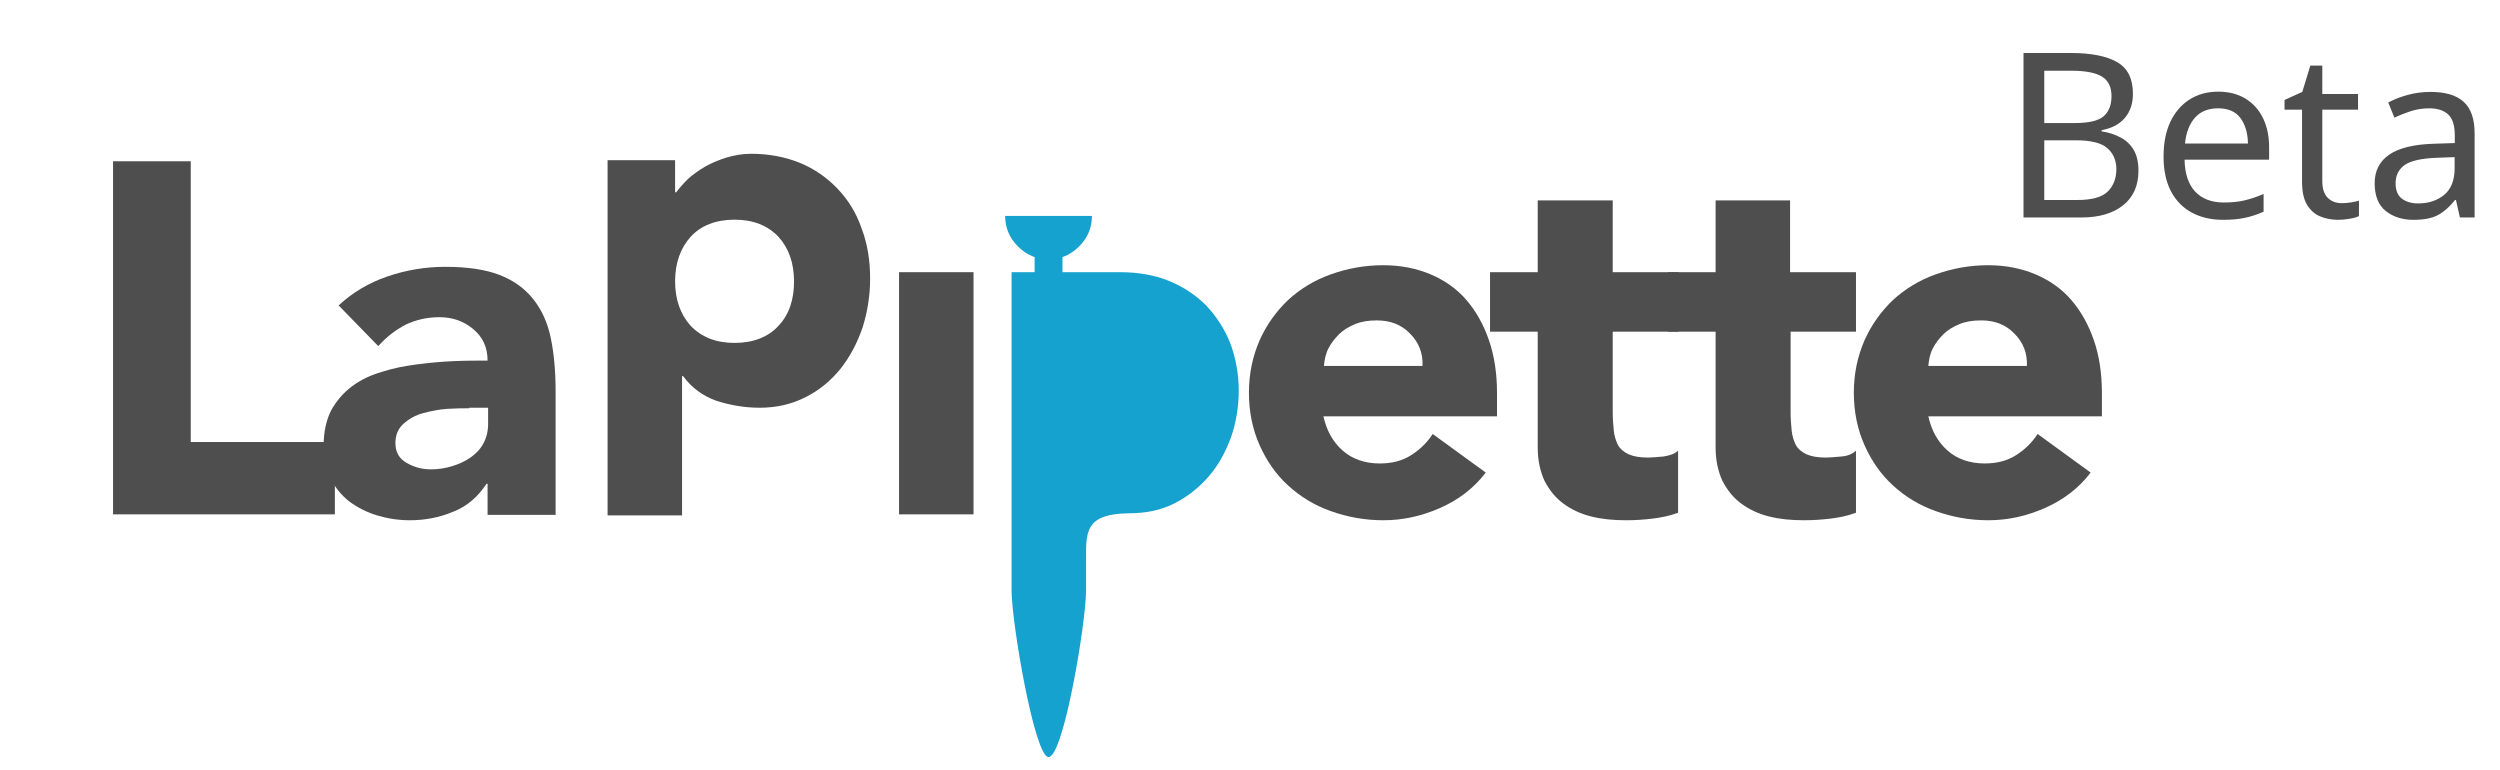
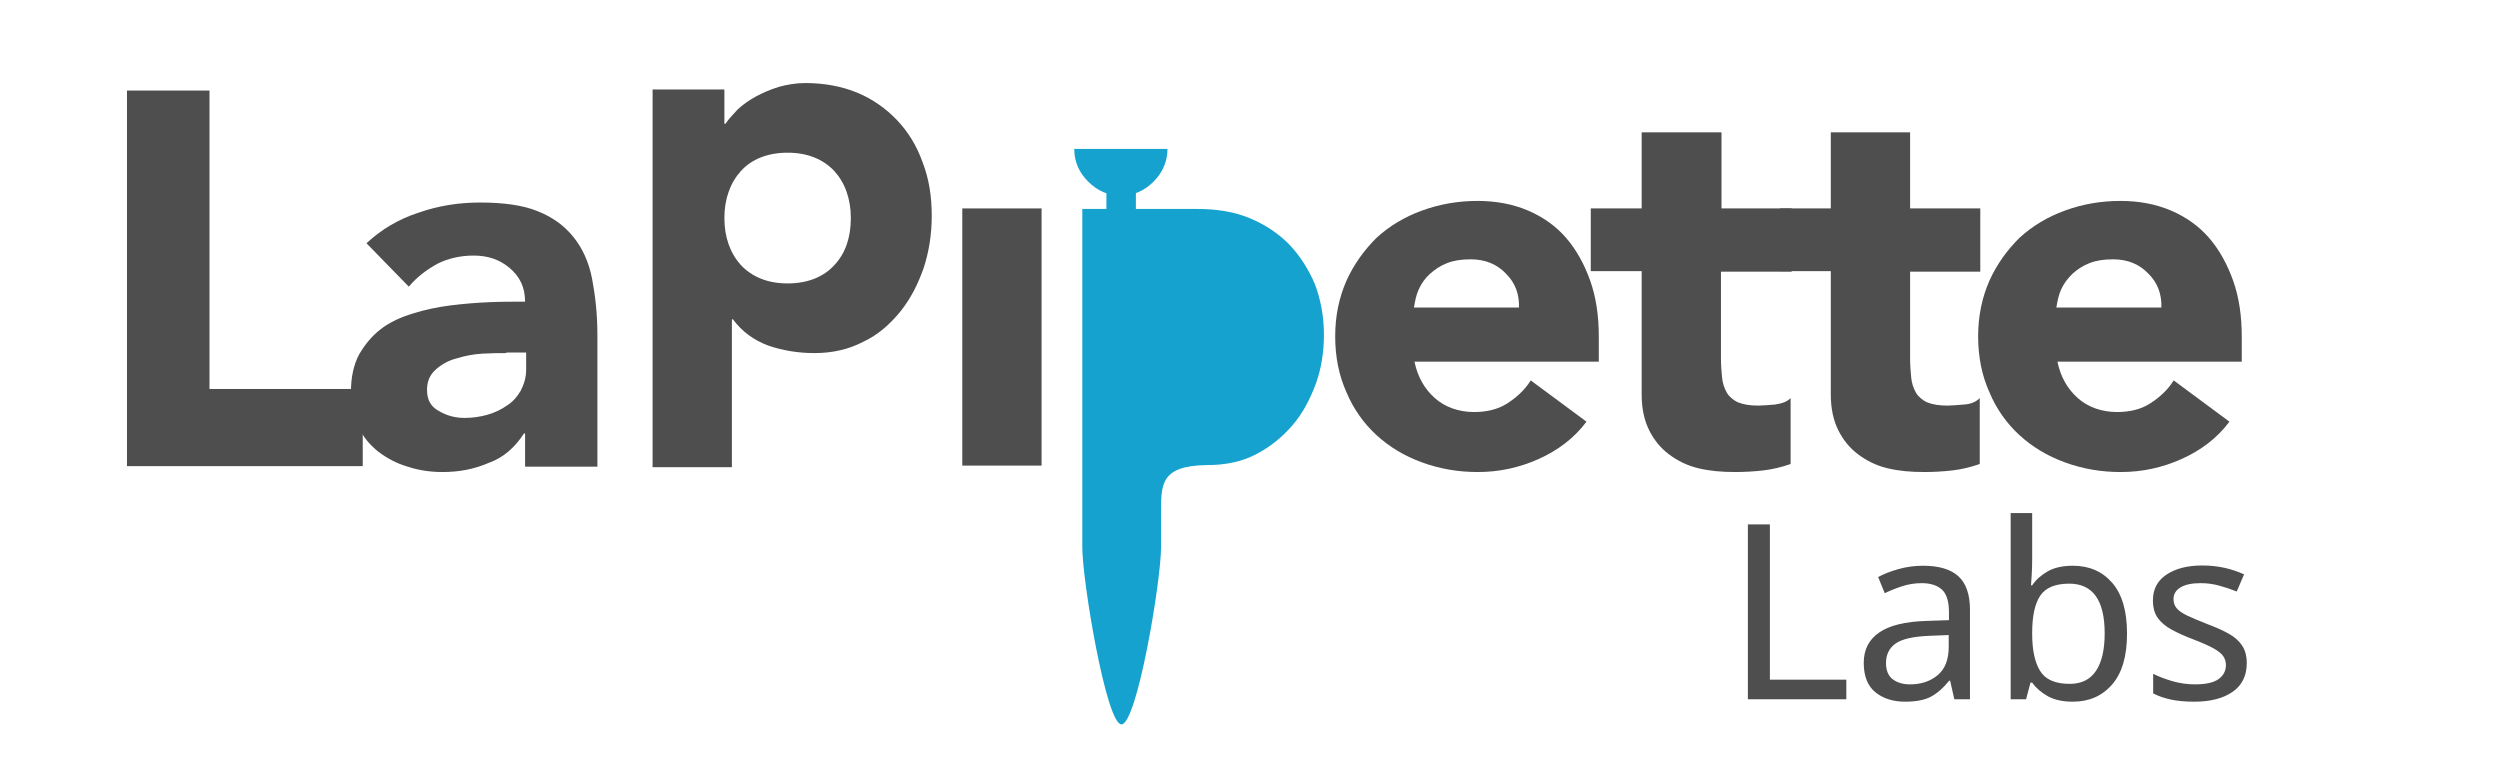
<svg xmlns="http://www.w3.org/2000/svg" version="1.1" id="Layer_1" x="0px" y="0px" viewBox="0 0 466.6 143.6" style="enable-background:new 0 0 466.6 143.6;" xml:space="preserve">
  <style type="text/css">
	.st0{fill:#4E4E4E;}
	.st1{fill:#15A2CE;}
	.st2{font-family:'Avenir-Light';}
- 	.st3{font-size:43px;}
+ 	.st3{font-size:45.711px;}
</style>
-   <path class="st0" d="M21.1,30.1h14.5v52.4h26.9V96H21.1V30.1z" />
-   <path class="st0" d="M91,90.3h-0.2c-1.6,2.4-3.6,4.2-6.2,5.2c-2.6,1.1-5.3,1.6-8.1,1.6c-2.1,0-4.1-0.3-6.1-0.9  c-2-0.6-3.7-1.5-5.2-2.6c-1.5-1.2-2.7-2.6-3.5-4.4c-0.9-1.7-1.3-3.8-1.3-6c0-2.6,0.5-4.8,1.4-6.6c1-1.8,2.3-3.3,3.9-4.5  c1.6-1.2,3.5-2.1,5.6-2.7c2.1-0.7,4.3-1.1,6.6-1.4c2.3-0.3,4.5-0.5,6.8-0.6c2.3-0.1,4.4-0.1,6.3-0.1c0-2.5-0.9-4.4-2.7-5.9  c-1.8-1.5-3.9-2.2-6.3-2.2c-2.3,0-4.4,0.5-6.3,1.4c-1.9,1-3.6,2.3-5.1,4l-7.4-7.6c2.6-2.4,5.6-4.2,9.1-5.4c3.5-1.2,7.1-1.8,10.8-1.8  c4.1,0,7.5,0.5,10.1,1.5c2.6,1,4.7,2.5,6.3,4.5c1.6,2,2.7,4.4,3.3,7.3c0.6,2.9,0.9,6.2,0.9,10v23H91V90.3z M87.6,76.2  c-1.1,0-2.4,0-4,0.1c-1.6,0.1-3.1,0.4-4.6,0.8c-1.5,0.4-2.7,1.1-3.7,2c-1,0.9-1.5,2.1-1.5,3.6c0,1.7,0.7,2.9,2.1,3.7  c1.4,0.8,2.9,1.2,4.5,1.2c1.4,0,2.7-0.2,4-0.6c1.3-0.4,2.4-0.9,3.4-1.6c1-0.7,1.8-1.5,2.4-2.6c0.6-1.1,0.9-2.3,0.9-3.7v-3H87.6z" />
-   <path class="st1" d="M203.8,40.3c0,2.2-0.8,4.1-2.4,5.7c-1.6,1.6-3.5,2.4-5.7,2.4s-4.1-0.8-5.7-2.4c-1.6-1.6-2.4-3.5-2.4-5.7H203.8z  " />
-   <rect x="167.8" y="50.8" class="st0" width="13.9" height="45.2" />
-   <path class="st1" d="M202.7,104.4c0,0,0,4.1,0,5.8c0,6-4.2,31.1-7,31.1c-2.6,0-6.9-25.1-6.9-31.1c0-15.9,0-59.4,0-59.4h12.8l7.4,0  c3.3,0,6.4,0.5,9.1,1.6c2.7,1.1,5,2.6,7,4.6c1.9,2,3.4,4.3,4.5,7c1,2.7,1.6,5.7,1.6,8.9c0,3-0.5,5.9-1.4,8.6c-1,2.7-2.3,5.2-4.1,7.3  c-1.8,2.1-3.9,3.8-6.4,5.1c-2.5,1.3-5.4,1.9-8.6,1.9C202.5,95.9,202.7,99.3,202.7,104.4z M201.8,56.5" />
-   <path class="st0" d="M277.3,88.2c-2.2,2.9-5.1,5.1-8.5,6.6c-3.4,1.5-6.9,2.3-10.6,2.3c-3.5,0-6.7-0.6-9.8-1.7  c-3.1-1.1-5.7-2.7-8-4.8c-2.3-2.1-4-4.6-5.3-7.5c-1.3-2.9-2-6.2-2-9.8c0-3.6,0.7-6.8,2-9.8c1.3-2.9,3.1-5.4,5.3-7.5  c2.3-2.1,4.9-3.7,8-4.8c3.1-1.1,6.3-1.7,9.8-1.7c3.2,0,6.2,0.6,8.8,1.7c2.6,1.1,4.9,2.7,6.7,4.8c1.8,2.1,3.2,4.6,4.2,7.5  c1,2.9,1.5,6.2,1.5,9.8v4.4H247c0.6,2.7,1.8,4.8,3.6,6.4s4.2,2.4,6.9,2.4c2.3,0,4.2-0.5,5.8-1.5c1.6-1,3-2.3,4.1-4L277.3,88.2z   M265.5,68.3c0.1-2.4-0.7-4.4-2.3-6c-1.6-1.7-3.7-2.5-6.2-2.5c-1.6,0-2.9,0.2-4.1,0.7c-1.2,0.5-2.2,1.1-3,1.9  c-0.8,0.8-1.5,1.7-2,2.7c-0.5,1-0.7,2.1-0.8,3.2H265.5z" />
-   <path class="st0" d="M313.3,61.9H301V77c0,1.2,0.1,2.4,0.2,3.4c0.1,1,0.4,1.9,0.8,2.7c0.4,0.7,1.1,1.3,2,1.7  c0.9,0.4,2.1,0.6,3.6,0.6c0.7,0,1.7-0.1,2.9-0.2c1.2-0.2,2.1-0.5,2.7-1.1v11.6c-1.6,0.6-3.2,0.9-4.8,1.1c-1.7,0.2-3.3,0.3-4.9,0.3  c-2.4,0-4.5-0.2-6.5-0.7c-2-0.5-3.7-1.3-5.2-2.4c-1.5-1.1-2.6-2.5-3.5-4.2c-0.8-1.7-1.3-3.8-1.3-6.3V61.9h-8.9V50.8h8.9V37.4H301  v13.4h12.3V61.9z" />
-   <path class="st0" d="M346.5,61.9h-12.3V77c0,1.2,0.1,2.4,0.2,3.4c0.1,1,0.4,1.9,0.8,2.7c0.4,0.7,1.1,1.3,2,1.7  c0.9,0.4,2.1,0.6,3.6,0.6c0.7,0,1.7-0.1,2.9-0.2s2.1-0.5,2.7-1.1v11.6c-1.6,0.6-3.2,0.9-4.8,1.1c-1.7,0.2-3.3,0.3-4.9,0.3  c-2.4,0-4.5-0.2-6.5-0.7c-2-0.5-3.7-1.3-5.2-2.4c-1.5-1.1-2.6-2.5-3.5-4.2c-0.8-1.7-1.3-3.8-1.3-6.3V61.9h-8.9V50.8h8.9V37.4h13.9  v13.4h12.3V61.9z" />
-   <path class="st0" d="M390.2,88.2c-2.2,2.9-5.1,5.1-8.5,6.6c-3.4,1.5-6.9,2.3-10.6,2.3c-3.5,0-6.7-0.6-9.8-1.7  c-3.1-1.1-5.7-2.7-8-4.8c-2.3-2.1-4-4.6-5.3-7.5c-1.3-2.9-2-6.2-2-9.8c0-3.6,0.7-6.8,2-9.8c1.3-2.9,3.1-5.4,5.3-7.5  c2.3-2.1,4.9-3.7,8-4.8c3.1-1.1,6.3-1.7,9.8-1.7c3.2,0,6.2,0.6,8.8,1.7c2.6,1.1,4.9,2.7,6.7,4.8c1.8,2.1,3.2,4.6,4.2,7.5  c1,2.9,1.5,6.2,1.5,9.8v4.4h-32.4c0.6,2.7,1.8,4.8,3.6,6.4s4.2,2.4,6.9,2.4c2.3,0,4.2-0.5,5.8-1.5c1.6-1,3-2.3,4.1-4L390.2,88.2z   M378.3,68.3c0.1-2.4-0.7-4.4-2.3-6c-1.6-1.7-3.7-2.5-6.2-2.5c-1.6,0-2.9,0.2-4.1,0.7c-1.2,0.5-2.2,1.1-3,1.9  c-0.8,0.8-1.5,1.7-2,2.7c-0.5,1-0.7,2.1-0.8,3.2H378.3z" />
-   <rect x="193.1" y="47.1" class="st1" width="5.2" height="6.1" />
-   <path class="st0" d="M113.2,29.9H126v6h0.2c0.6-0.8,1.3-1.6,2.2-2.5c0.9-0.8,2-1.6,3.2-2.3c1.2-0.7,2.5-1.2,4-1.7  c1.4-0.4,2.9-0.7,4.6-0.7c3.3,0,6.4,0.6,9.1,1.7c2.7,1.1,5.1,2.8,7,4.8c2,2.1,3.5,4.5,4.5,7.4c1.1,2.9,1.6,6,1.6,9.4  c0,3.2-0.5,6.2-1.4,9.1c-1,2.9-2.3,5.4-4.1,7.7c-1.8,2.2-3.9,4-6.5,5.3c-2.5,1.3-5.4,2-8.6,2c-2.9,0-5.6-0.5-8.1-1.3  c-2.5-0.9-4.6-2.4-6.2-4.6h-0.2v26h-13.9V29.9z M126,52.5c0,3.4,1,6.2,2.9,8.3c2,2.1,4.7,3.2,8.2,3.2c3.5,0,6.3-1.1,8.2-3.2  c2-2.1,2.9-4.9,2.9-8.3c0-3.4-1-6.2-2.9-8.3c-2-2.1-4.7-3.2-8.2-3.2c-3.5,0-6.3,1.1-8.2,3.2C127,46.3,126,49.1,126,52.5z" />
-   <text transform="matrix(1 0 0 1 373.4969 40.5919)" class="st0 st2 st3">Beta</text>
+   <path class="st0" d="M23.7,16.9h15.4v55.7h28.6V87h-44V16.9z" />
+   <path class="st0" d="M98,80.9h-0.2c-1.7,2.6-3.8,4.5-6.6,5.5c-2.8,1.2-5.6,1.7-8.6,1.7c-2.2,0-4.4-0.3-6.5-1  c-2.1-0.6-3.9-1.6-5.5-2.8c-1.6-1.3-2.9-2.8-3.7-4.7c-1-1.8-1.4-4-1.4-6.4c0-2.8,0.5-5.1,1.5-7c1.1-1.9,2.4-3.5,4.1-4.8  c1.7-1.3,3.7-2.2,6-2.9c2.2-0.7,4.6-1.2,7-1.5c2.4-0.3,4.8-0.5,7.2-0.6c2.4-0.1,4.7-0.1,6.7-0.1c0-2.7-1-4.7-2.9-6.3  c-1.9-1.6-4.1-2.3-6.7-2.3c-2.4,0-4.7,0.5-6.7,1.5c-2,1.1-3.8,2.4-5.4,4.3l-7.9-8.1c2.8-2.6,6-4.5,9.7-5.7c3.7-1.3,7.5-1.9,11.5-1.9  c4.4,0,8,0.5,10.7,1.6c2.8,1.1,5,2.7,6.7,4.8c1.7,2.1,2.9,4.7,3.5,7.8c0.6,3.1,1,6.6,1,10.6v24.5H98V80.9z M94.4,65.9  c-1.2,0-2.6,0-4.3,0.1s-3.3,0.4-4.9,0.9c-1.6,0.4-2.9,1.2-3.9,2.1c-1.1,1-1.6,2.2-1.6,3.8c0,1.8,0.7,3.1,2.2,3.9  c1.5,0.9,3.1,1.3,4.8,1.3c1.5,0,2.9-0.2,4.3-0.6c1.4-0.4,2.6-1,3.6-1.7c1.1-0.7,1.9-1.6,2.6-2.8c0.6-1.2,1-2.4,1-3.9v-3.2h-3.7V65.9  z" />
+   <path class="st1" d="M217.9,27.8c0,2.3-0.9,4.4-2.6,6.1c-1.7,1.7-3.7,2.6-6.1,2.6s-4.4-0.9-6.1-2.6c-1.7-1.7-2.6-3.7-2.6-6.1H217.9z  " />
+   <rect x="179.6" y="38.9" class="st0" width="14.8" height="48" />
+   <path class="st1" d="M216.7,95.9c0,0,0,4.4,0,6.2c0,6.4-4.5,33.1-7.4,33.1c-2.8,0-7.3-26.7-7.3-33.1c0-16.9,0-63.1,0-63.1h13.6h7.9  c3.5,0,6.8,0.5,9.7,1.7c2.9,1.2,5.3,2.8,7.4,4.9c2,2.1,3.6,4.6,4.8,7.4c1.1,2.9,1.7,6.1,1.7,9.5c0,3.2-0.5,6.3-1.5,9.1  c-1.1,2.9-2.4,5.5-4.4,7.8c-1.9,2.2-4.1,4-6.8,5.4c-2.7,1.4-5.7,2-9.1,2C216.5,86.9,216.7,90.5,216.7,95.9z" />
+   <path class="st0" d="M296.1,78.7c-2.3,3.1-5.4,5.4-9,7c-3.6,1.6-7.3,2.4-11.3,2.4c-3.7,0-7.1-0.6-10.4-1.8c-3.3-1.2-6.1-2.9-8.5-5.1  c-2.4-2.2-4.3-4.9-5.6-8c-1.4-3.1-2.1-6.6-2.1-10.4s0.7-7.2,2.1-10.4c1.4-3.1,3.3-5.7,5.6-8c2.4-2.2,5.2-3.9,8.5-5.1  c3.3-1.2,6.7-1.8,10.4-1.8c3.4,0,6.6,0.6,9.4,1.8c2.8,1.2,5.2,2.9,7.1,5.1c1.9,2.2,3.4,4.9,4.5,8c1.1,3.1,1.6,6.6,1.6,10.4v4.7  h-34.4c0.6,2.9,1.9,5.1,3.8,6.8s4.5,2.6,7.3,2.6c2.4,0,4.5-0.5,6.2-1.6c1.7-1.1,3.2-2.4,4.4-4.3L296.1,78.7z M283.5,57.5  c0.1-2.6-0.7-4.7-2.4-6.4c-1.7-1.8-3.9-2.7-6.6-2.7c-1.7,0-3.1,0.2-4.4,0.7s-2.3,1.2-3.2,2s-1.6,1.8-2.1,2.9s-0.7,2.2-0.9,3.4H283.5  z" />
+   <path class="st0" d="M334.3,50.7h-13.1v16.1c0,1.3,0.1,2.6,0.2,3.6c0.1,1.1,0.4,2,0.9,2.9c0.4,0.7,1.2,1.4,2.1,1.8  c1,0.4,2.2,0.6,3.8,0.6c0.7,0,1.8-0.1,3.1-0.2c1.3-0.2,2.2-0.5,2.9-1.2v12.3c-1.7,0.6-3.4,1-5.1,1.2c-1.8,0.2-3.5,0.3-5.2,0.3  c-2.6,0-4.8-0.2-6.9-0.7s-3.9-1.4-5.5-2.6c-1.6-1.2-2.8-2.7-3.7-4.5c-0.9-1.8-1.4-4-1.4-6.7v-23h-9.5V38.9h9.5V24.7h14.9v14.2h13.1  V50.7z" />
+   <path class="st0" d="M369.6,50.7h-13.1v16.1c0,1.3,0.1,2.6,0.2,3.6c0.1,1.1,0.4,2,0.9,2.9c0.4,0.7,1.2,1.4,2.1,1.8  c1,0.4,2.2,0.6,3.8,0.6c0.7,0,1.8-0.1,3.1-0.2c1.3-0.1,2.2-0.5,2.9-1.2v12.3c-1.7,0.6-3.4,1-5.1,1.2c-1.8,0.2-3.5,0.3-5.2,0.3  c-2.6,0-4.8-0.2-6.9-0.7s-3.9-1.4-5.5-2.6c-1.6-1.2-2.8-2.7-3.7-4.5c-0.9-1.8-1.4-4-1.4-6.7v-23h-9.5V38.9h9.5V24.7h14.8v14.2h13.1  v11.8H369.6z" />
+   <path class="st0" d="M416.1,78.7c-2.3,3.1-5.4,5.4-9,7c-3.6,1.6-7.3,2.4-11.3,2.4c-3.7,0-7.1-0.6-10.4-1.8c-3.3-1.2-6.1-2.9-8.5-5.1  c-2.4-2.2-4.3-4.9-5.6-8c-1.4-3.1-2.1-6.6-2.1-10.4s0.7-7.2,2.1-10.4c1.4-3.1,3.3-5.7,5.6-8c2.4-2.2,5.2-3.9,8.5-5.1  s6.7-1.8,10.4-1.8c3.4,0,6.6,0.6,9.4,1.8c2.8,1.2,5.2,2.9,7.1,5.1c1.9,2.2,3.4,4.9,4.5,8c1.1,3.1,1.6,6.6,1.6,10.4v4.7h-34.4  c0.6,2.9,1.9,5.1,3.8,6.8s4.5,2.6,7.3,2.6c2.4,0,4.5-0.5,6.2-1.6c1.7-1.1,3.2-2.4,4.4-4.3L416.1,78.7z M403.4,57.5  c0.1-2.6-0.7-4.7-2.4-6.4c-1.7-1.8-3.9-2.7-6.6-2.7c-1.7,0-3.1,0.2-4.4,0.7c-1.3,0.5-2.3,1.2-3.2,2c-0.9,0.9-1.6,1.8-2.1,2.9  s-0.7,2.2-0.9,3.4H403.4z" />
+   <rect x="206.5" y="35" class="st1" width="5.5" height="6.5" />
+   <path class="st0" d="M121.6,16.7h13.6v6.4h0.2c0.6-0.9,1.4-1.7,2.3-2.7c1-0.9,2.1-1.7,3.4-2.4c1.3-0.7,2.7-1.3,4.3-1.8  c1.5-0.4,3.1-0.7,4.9-0.7c3.5,0,6.8,0.6,9.7,1.8c2.9,1.2,5.4,3,7.4,5.1c2.1,2.2,3.7,4.8,4.8,7.9c1.2,3.1,1.7,6.4,1.7,10  c0,3.4-0.5,6.6-1.5,9.7c-1.1,3.1-2.4,5.7-4.4,8.2c-1.9,2.3-4.1,4.3-6.9,5.6c-2.7,1.4-5.7,2.1-9.1,2.1c-3.1,0-6-0.5-8.6-1.4  c-2.7-1-4.9-2.6-6.6-4.9h-0.2v27.6h-14.8V16.7H121.6z M135.2,40.7c0,3.6,1.1,6.6,3.1,8.8c2.1,2.2,5,3.4,8.7,3.4s6.7-1.2,8.7-3.4  c2.1-2.2,3.1-5.2,3.1-8.8c0-3.6-1.1-6.6-3.1-8.8c-2.1-2.2-5-3.4-8.7-3.4s-6.7,1.2-8.7,3.4C136.3,34.1,135.2,37.1,135.2,40.7z" />
+   <text transform="matrix(1 0 0 1 321.7853 130.5108)" class="st0 st2 st3">Labs</text>
</svg>
